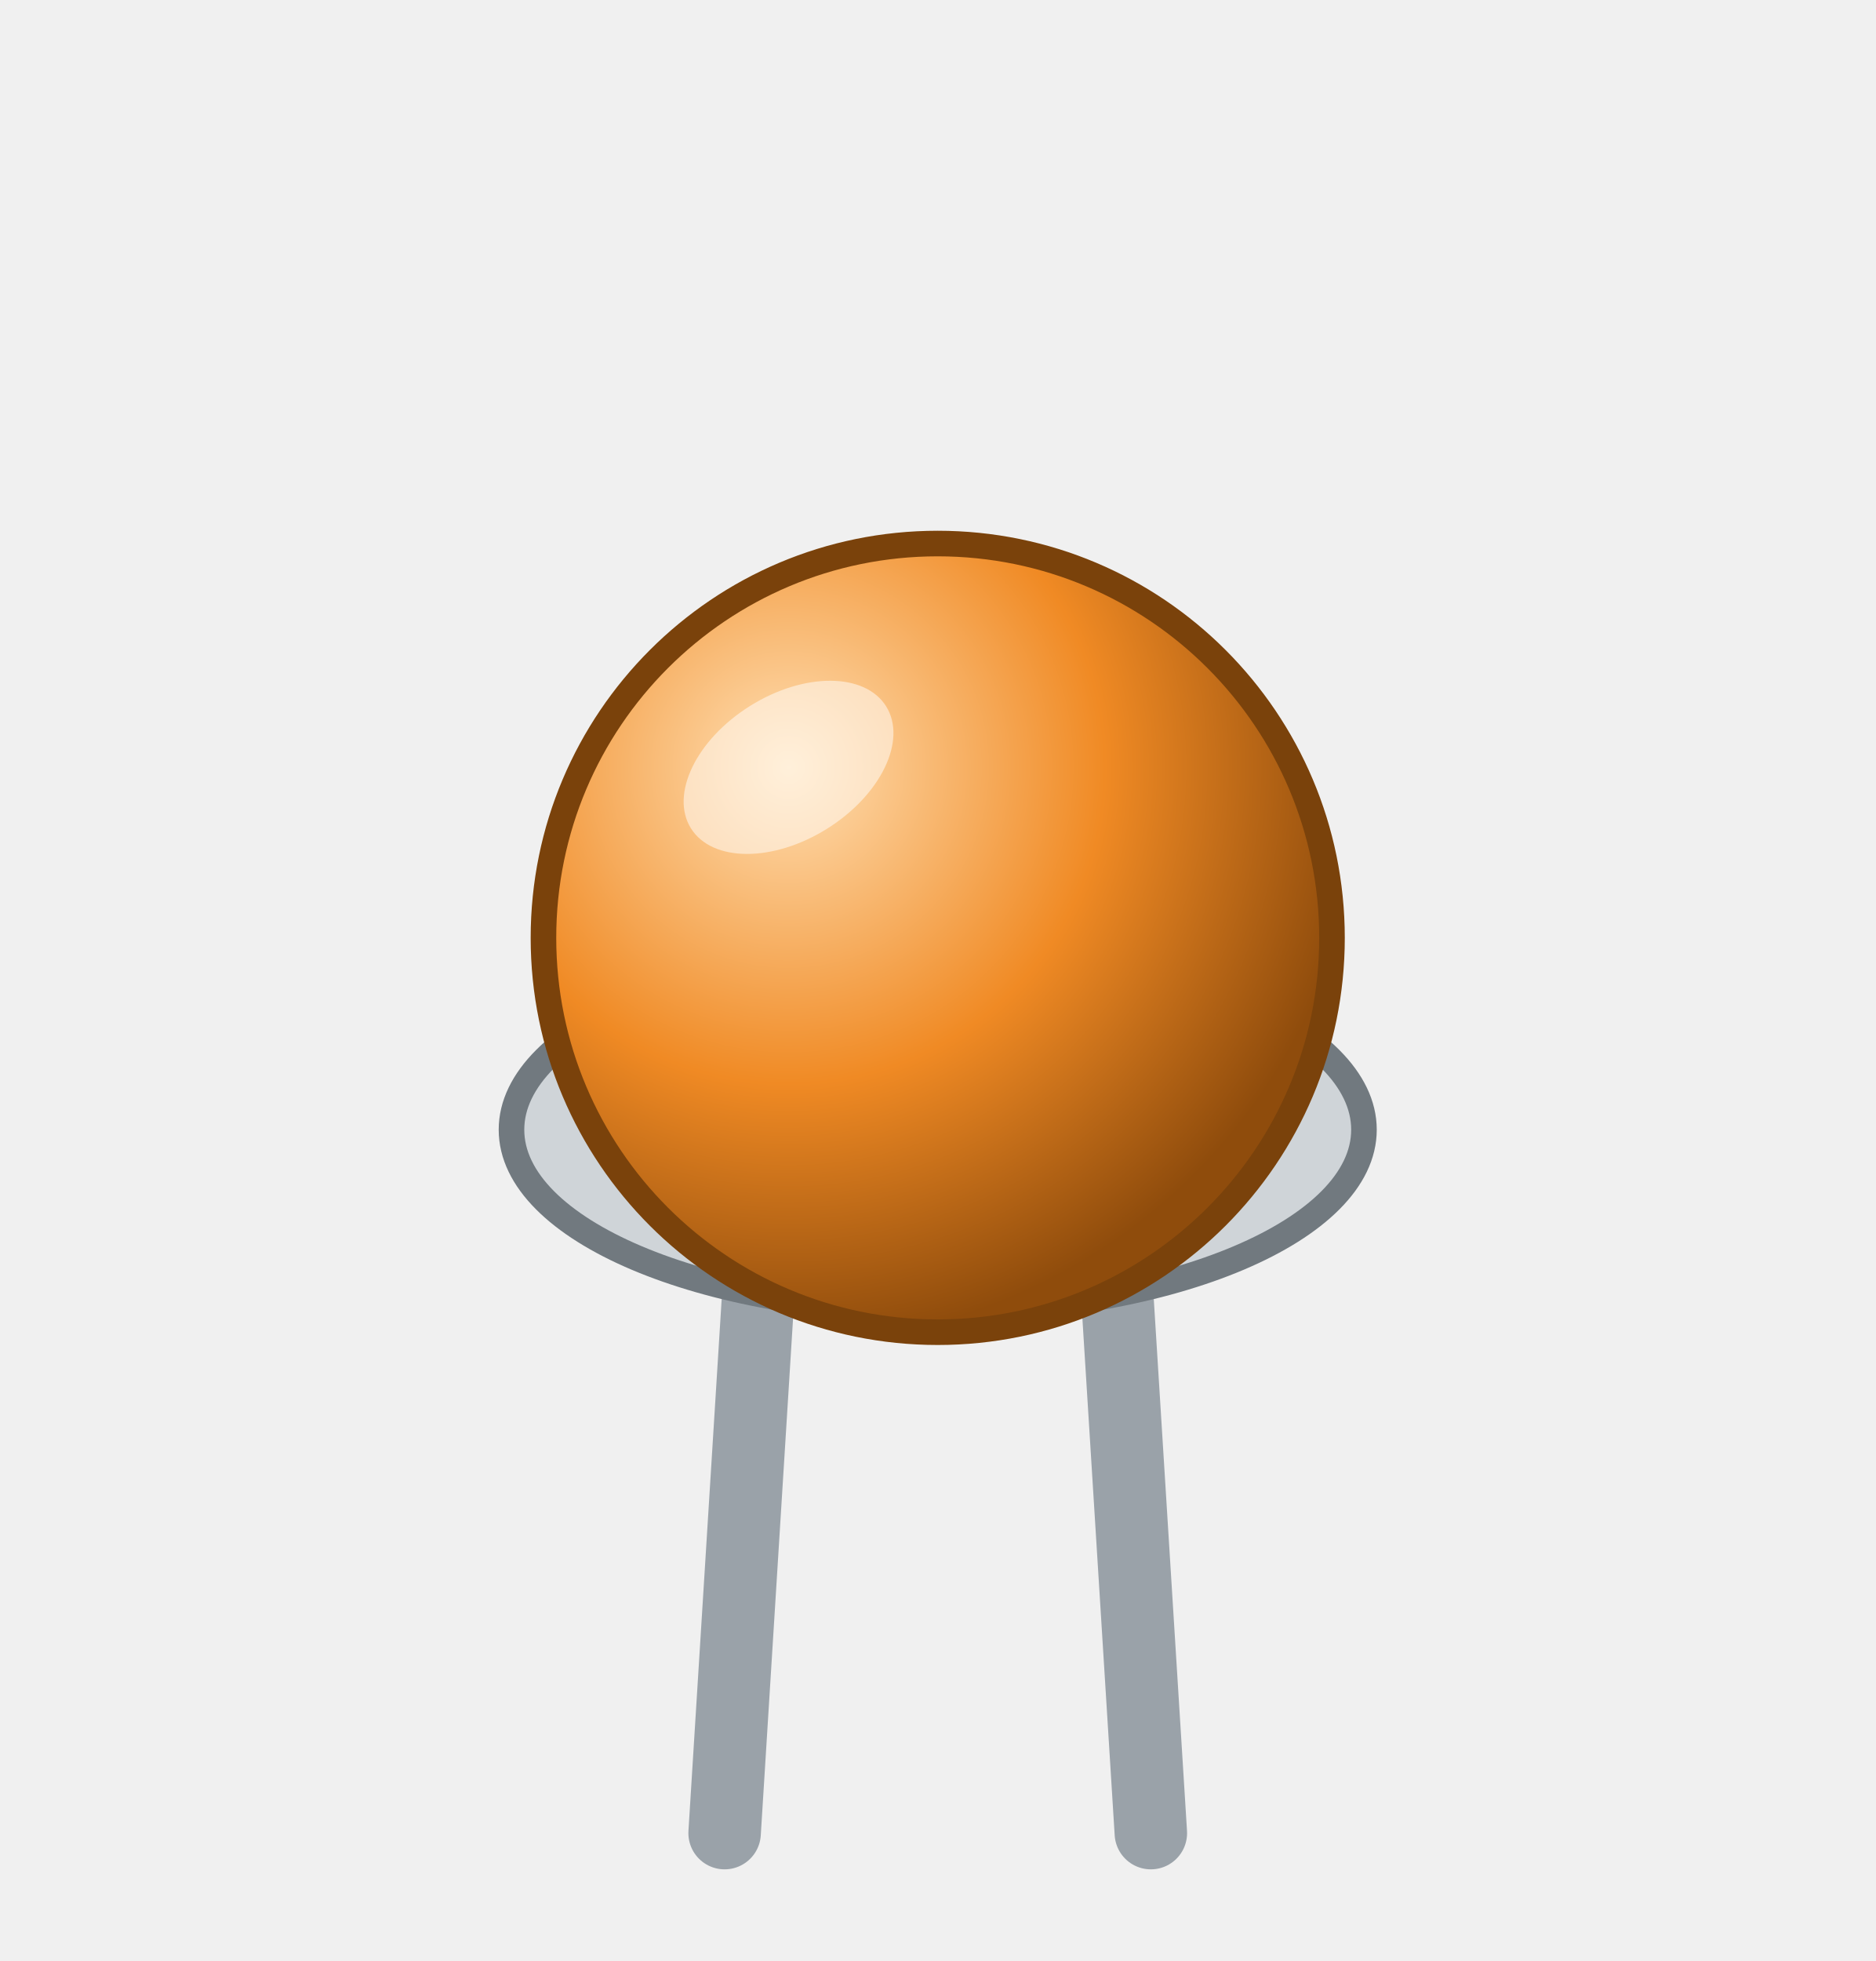
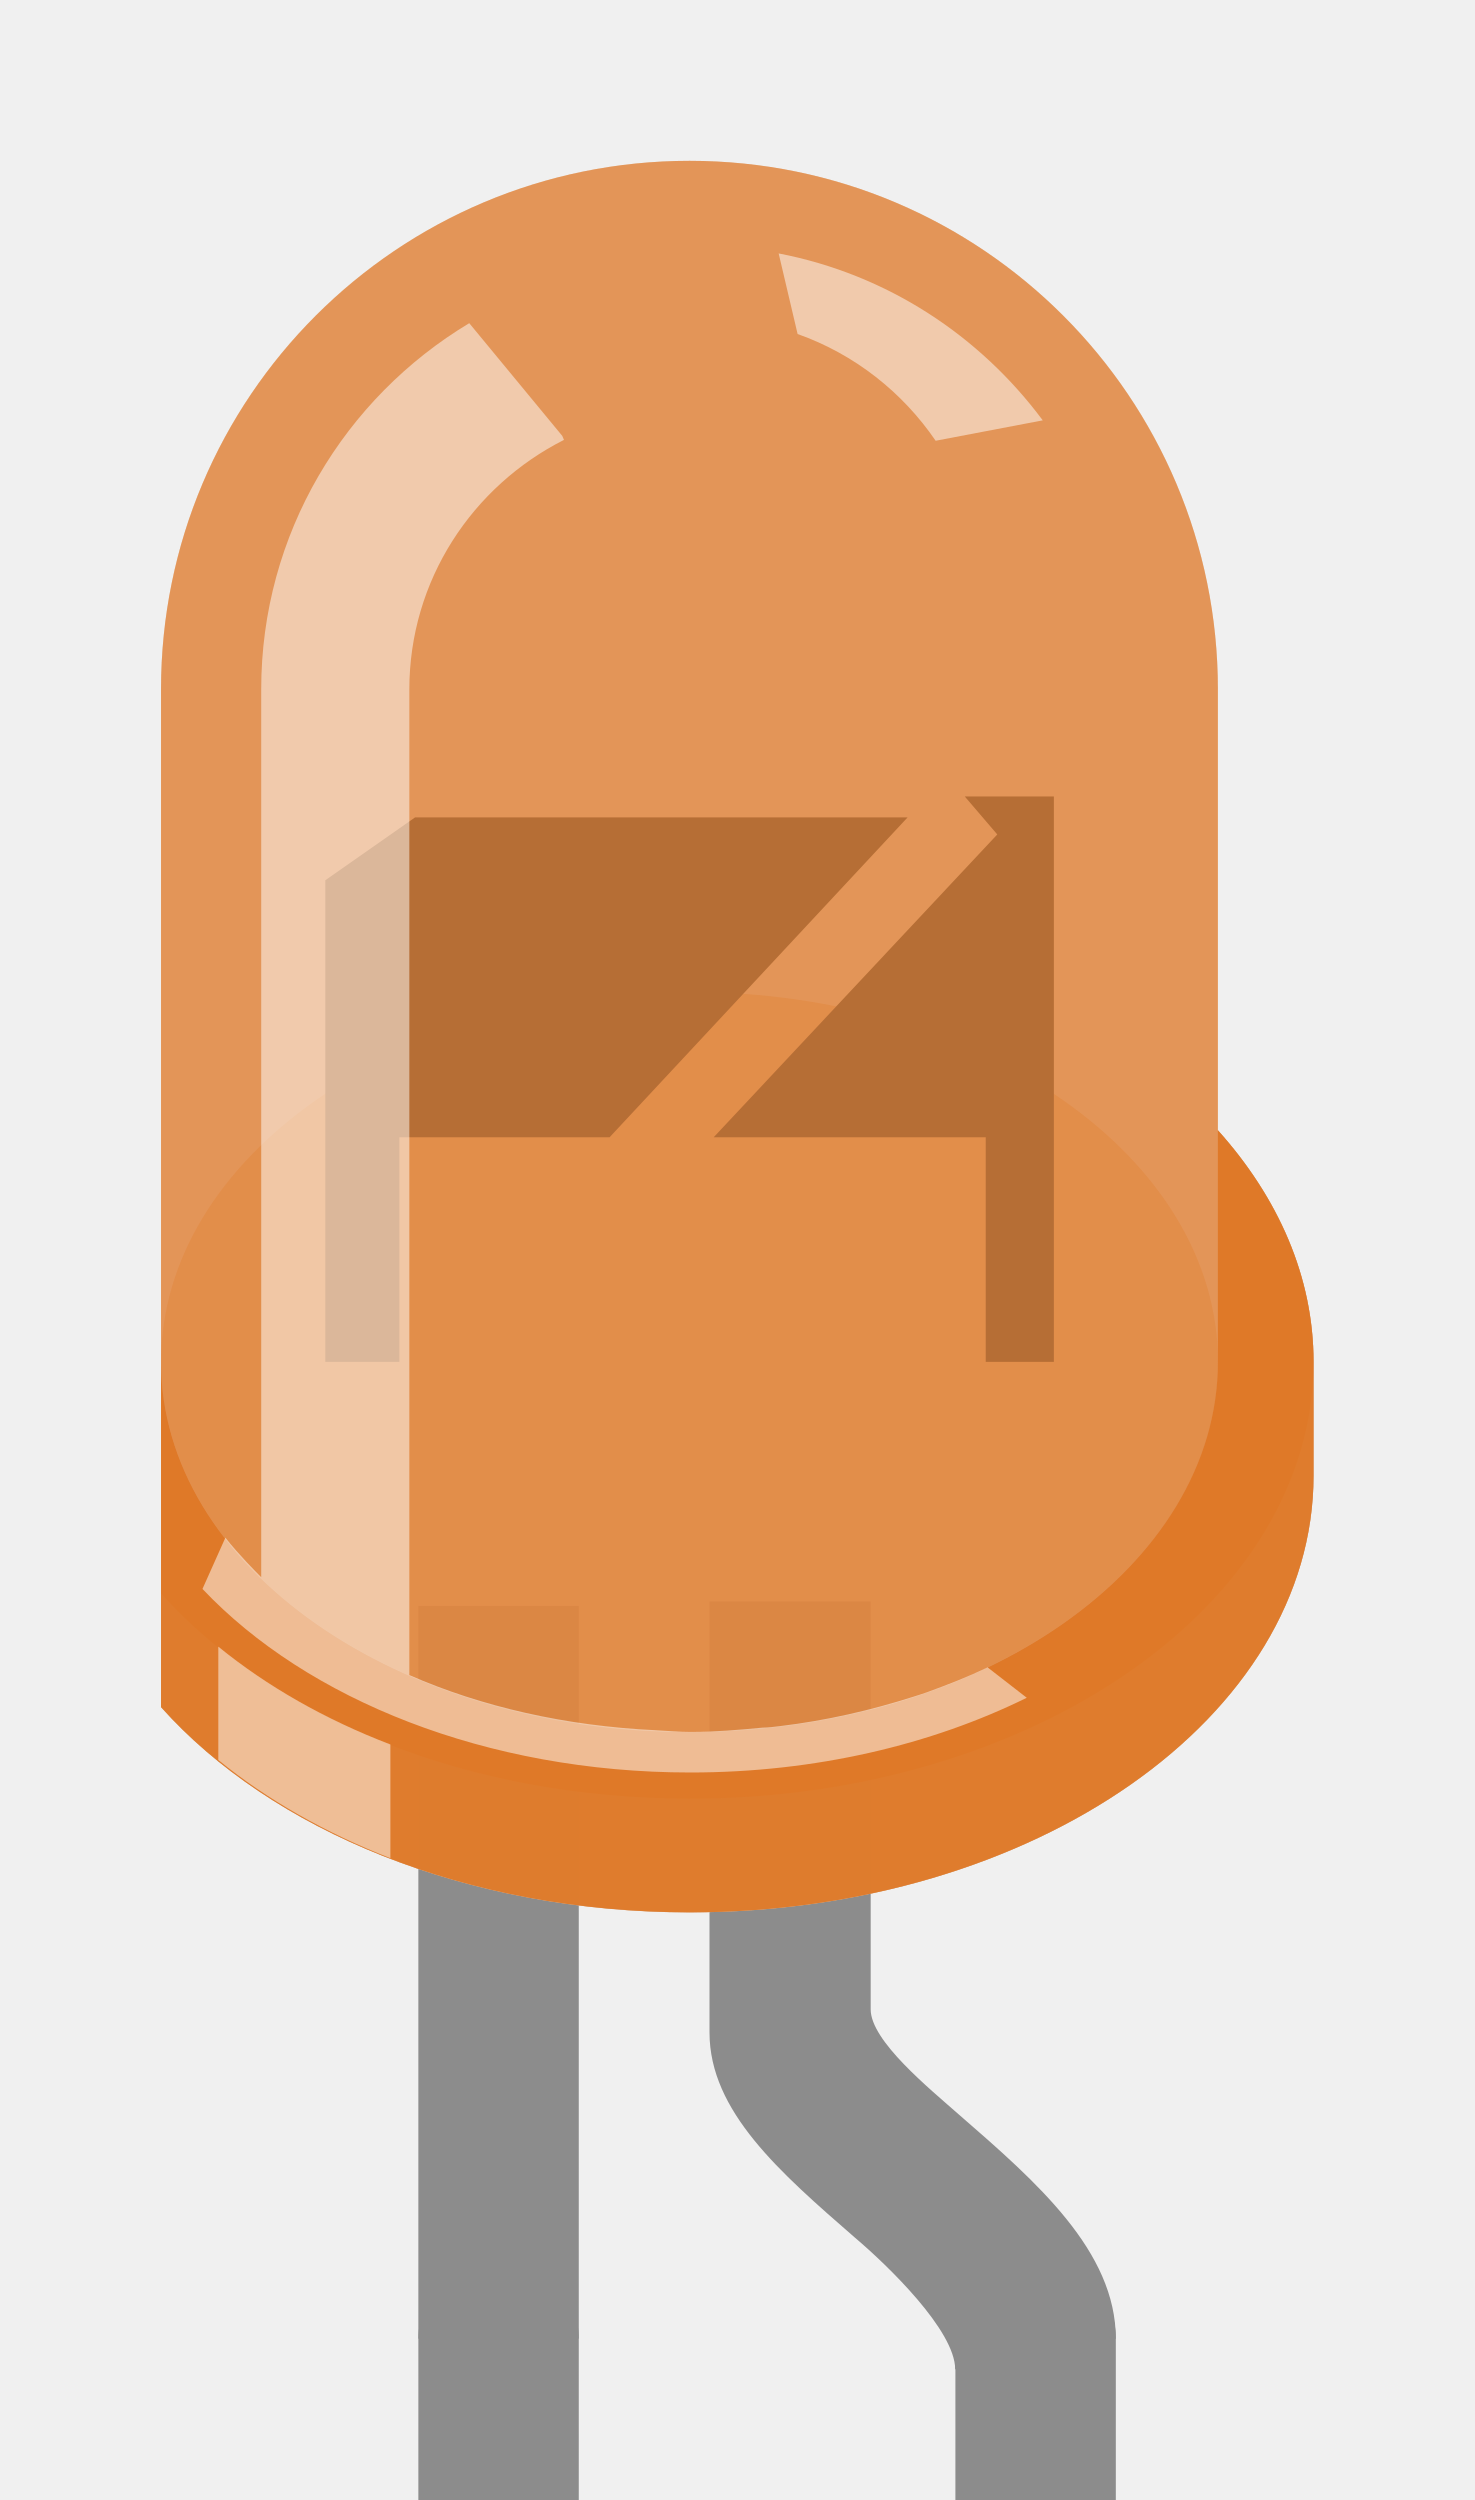
- <svg xmlns="http://www.w3.org/2000/svg" viewBox="-44 -44 88 92">
-   <defs>
-     <radialGradient id="body" cx="-7" cy="-8" r="27" gradientUnits="userSpaceOnUse">
-       <stop offset="0" stop-color="#ffe0b5" />
-       <stop offset="0.55" stop-color="#f08a24" />
-       <stop offset="1" stop-color="#8f4c0c" />
-     </radialGradient>
-   </defs>
-   <g stroke-linecap="round">
-     <line x1="-8" y1="10" x2="-10" y2="42" stroke="#9aa2a9" stroke-width="3.4" />
-     <line x1="8" y1="10" x2="10" y2="42" stroke="#9aa2a9" stroke-width="3.4" />
-     <ellipse cx="0" cy="9" rx="20" ry="8.5" fill="#cfd4d8" stroke="#71797f" stroke-width="1.2" />
-     <circle cx="0" cy="0" r="18.5" fill="url(#body)" stroke="#7a420b" stroke-width="1.2" />
-     <ellipse cx="-7" cy="-8" rx="5.4" ry="3.4" fill="#ffffff" opacity="0.5" transform="rotate(-32 -7 -8)" />
+ <svg xmlns="http://www.w3.org/2000/svg" viewBox="-27.46 -46.56 54.93 93.13">
+   <g transform="translate(-21.4615 -40.569) scale(2)">
+     <g id="breadboard">
+       <rect id="connector0pin" x="4.793" y="35.307" fill="none" width="2.989" height="1" />
+       <rect id="connector1pin" x="14.793" y="35.307" fill="none" width="2.992" height="1" />
+       <line id="connector0leg" stroke-linecap="round" x1="6.287" y1="40.565" x2="6.287" y2="74.754" stroke="#8C8C8C" fill="none" stroke-width="2.988" />
+       <line id="connector1leg" stroke-linecap="round" x1="16.29" y1="40.565" x2="16.29" y2="74.754" stroke="#8C8C8C" fill="none" stroke-width="2.988" />
+       <rect x="4.793" y="26.916" fill="#8C8C8C" width="2.988" height="13.649" />
+       <path fill="#8C8C8C" d="M17.784,40.565c0-1.63-1.479-2.92-2.9-4.155c-0.578-0.51-1.666-1.391-1.666-1.979v-7.598h-3.002v8.028   c0,1.47,1.316,2.609,2.703,3.817c0.617,0.522,1.873,1.736,1.873,2.458" />
+       <g id="g12">
+         <path id="color_path14" opacity="0.3" fill="#E0721A" d="M19.685,18.057V9.845    C19.685,4.41,15.285,0,9.844,0C4.41,0,0,4.402,0,9.845v18.957c2.047,2.293,5.69,3.823,9.844,3.823    c6.416,0,11.623-3.636,11.623-8.138v-2.116C21.466,20.784,20.808,19.31,19.685,18.057z" />
+         <path id="path16" opacity="0.5" fill="#E6E6E6" d="M19.685,18.057V9.845    C19.685,4.41,15.285,0,9.844,0C4.41,0,0,4.402,0,9.845v18.957c2.047,2.293,5.69,3.823,9.844,3.823    c6.416,0,11.623-3.636,11.623-8.138v-2.116C21.466,20.784,20.808,19.31,19.685,18.057z" />
+         <path id="path18" opacity="0.9" fill="#D1D1D1" d="M19.685,18.057v4.313    c0,3.804-4.397,6.896-9.841,6.896C4.41,29.266,0,26.184,0,22.37v4.313V28.8c2.047,2.294,5.69,3.823,9.844,3.823    c6.416,0,11.623-3.636,11.623-8.137V22.37C21.466,20.784,20.808,19.31,19.685,18.057z" />
+         <path id="color_path20" opacity="0.7" fill="#E0721A" d="M19.685,18.057v4.313    c0,3.804-4.397,6.896-9.841,6.896C4.41,29.266,0,26.184,0,22.37v4.313V28.8c2.047,2.294,5.69,3.823,9.844,3.823    c6.416,0,11.623-3.636,11.623-8.137V22.37C21.466,20.784,20.808,19.31,19.685,18.057z" />
+         <path id="color_path22" opacity="0.25" fill="#E0721A" d="M19.685,18.057v4.313c0,3.804-4.397,6.896-9.841,6.896    C4.41,29.266,0,26.184,0,22.37v4.313c2.047,2.292,5.69,3.823,9.844,3.823c6.416,0,11.623-3.636,11.623-8.137    C21.466,20.784,20.808,19.31,19.685,18.057z" />
+         <ellipse id="ellipse24" opacity="0.25" fill="#E6E6E6" cx="9.844" cy="22.37" rx="9.843" ry="6.89" />
+         <ellipse id="color_ellipse26" opacity="0.25" fill="#E0721A" cx="9.844" cy="22.37" rx="9.843" ry="6.89" />
+         <polygon id="polygon28" fill="#666666" points="3.06,13.4 3.06,22.371 4.439,22.371 4.439,18.187 8.355,18.187 13.906,12.229     4.732,12.229 " />
+         <polygon id="polygon30" fill="#666666" points="14.97,11.839 15.576,12.547 10.294,18.187 15.361,18.187 15.361,22.371     16.63,22.371 16.63,11.839 " />
+         <path id="color_path32" opacity="0.65" fill="#E0721A" d="M19.685,18.057V9.845    C19.685,4.41,15.285,0,9.844,0C4.41,0,0,4.402,0,9.845v18.957c2.047,2.293,5.69,3.823,9.844,3.823    c6.416,0,11.623-3.636,11.623-8.138v-2.116C21.466,20.784,20.808,19.31,19.685,18.057z" />
+         <path id="path34" opacity="0.5" fill="#FFFFFF" d="M14.428,5.214l1.995-0.38    c-1.169-1.572-2.892-2.719-4.919-3.109l0.353,1.501C12.918,3.602,13.811,4.31,14.428,5.214z" />
+         <path id="path36" opacity="0.5" fill="#FFFFFF" d="M1.067,27.675v2.111    c0.901,0.735,1.991,1.356,3.205,1.829v-2.118C3.052,29.03,1.971,28.411,1.067,27.675z" />
+         <path id="path38" opacity="0.5" fill="#FFFFFF" d="M15.379,28.069    c-0.355,0.17-0.736,0.319-1.119,0.458c-0.081,0.027-0.163,0.056-0.247,0.081c-0.783,0.249-1.613,0.443-2.493,0.548    c-0.104,0.013-0.21,0.026-0.312,0.027c-0.445,0.042-0.894,0.081-1.348,0.081c-0.206,0-0.427-0.021-0.655-0.033    c-1.667-0.079-3.237-0.437-4.58-1.027V16.552V9.85c0-2.043,1.178-3.791,2.88-4.652L7.474,5.124l-1.733-2.1    c-2.319,1.393-3.875,3.92-3.875,6.822v16.535c-0.069-0.069-0.428-0.429-0.667-0.736l-0.427,0.955    c1.946,2.058,5.29,3.419,9.087,3.419c2.333,0,4.496-0.519,6.266-1.392l-0.732-0.568C15.379,28.069,15.379,28.069,15.379,28.069z" />
+       </g>
+     </g>
  </g>
</svg>
